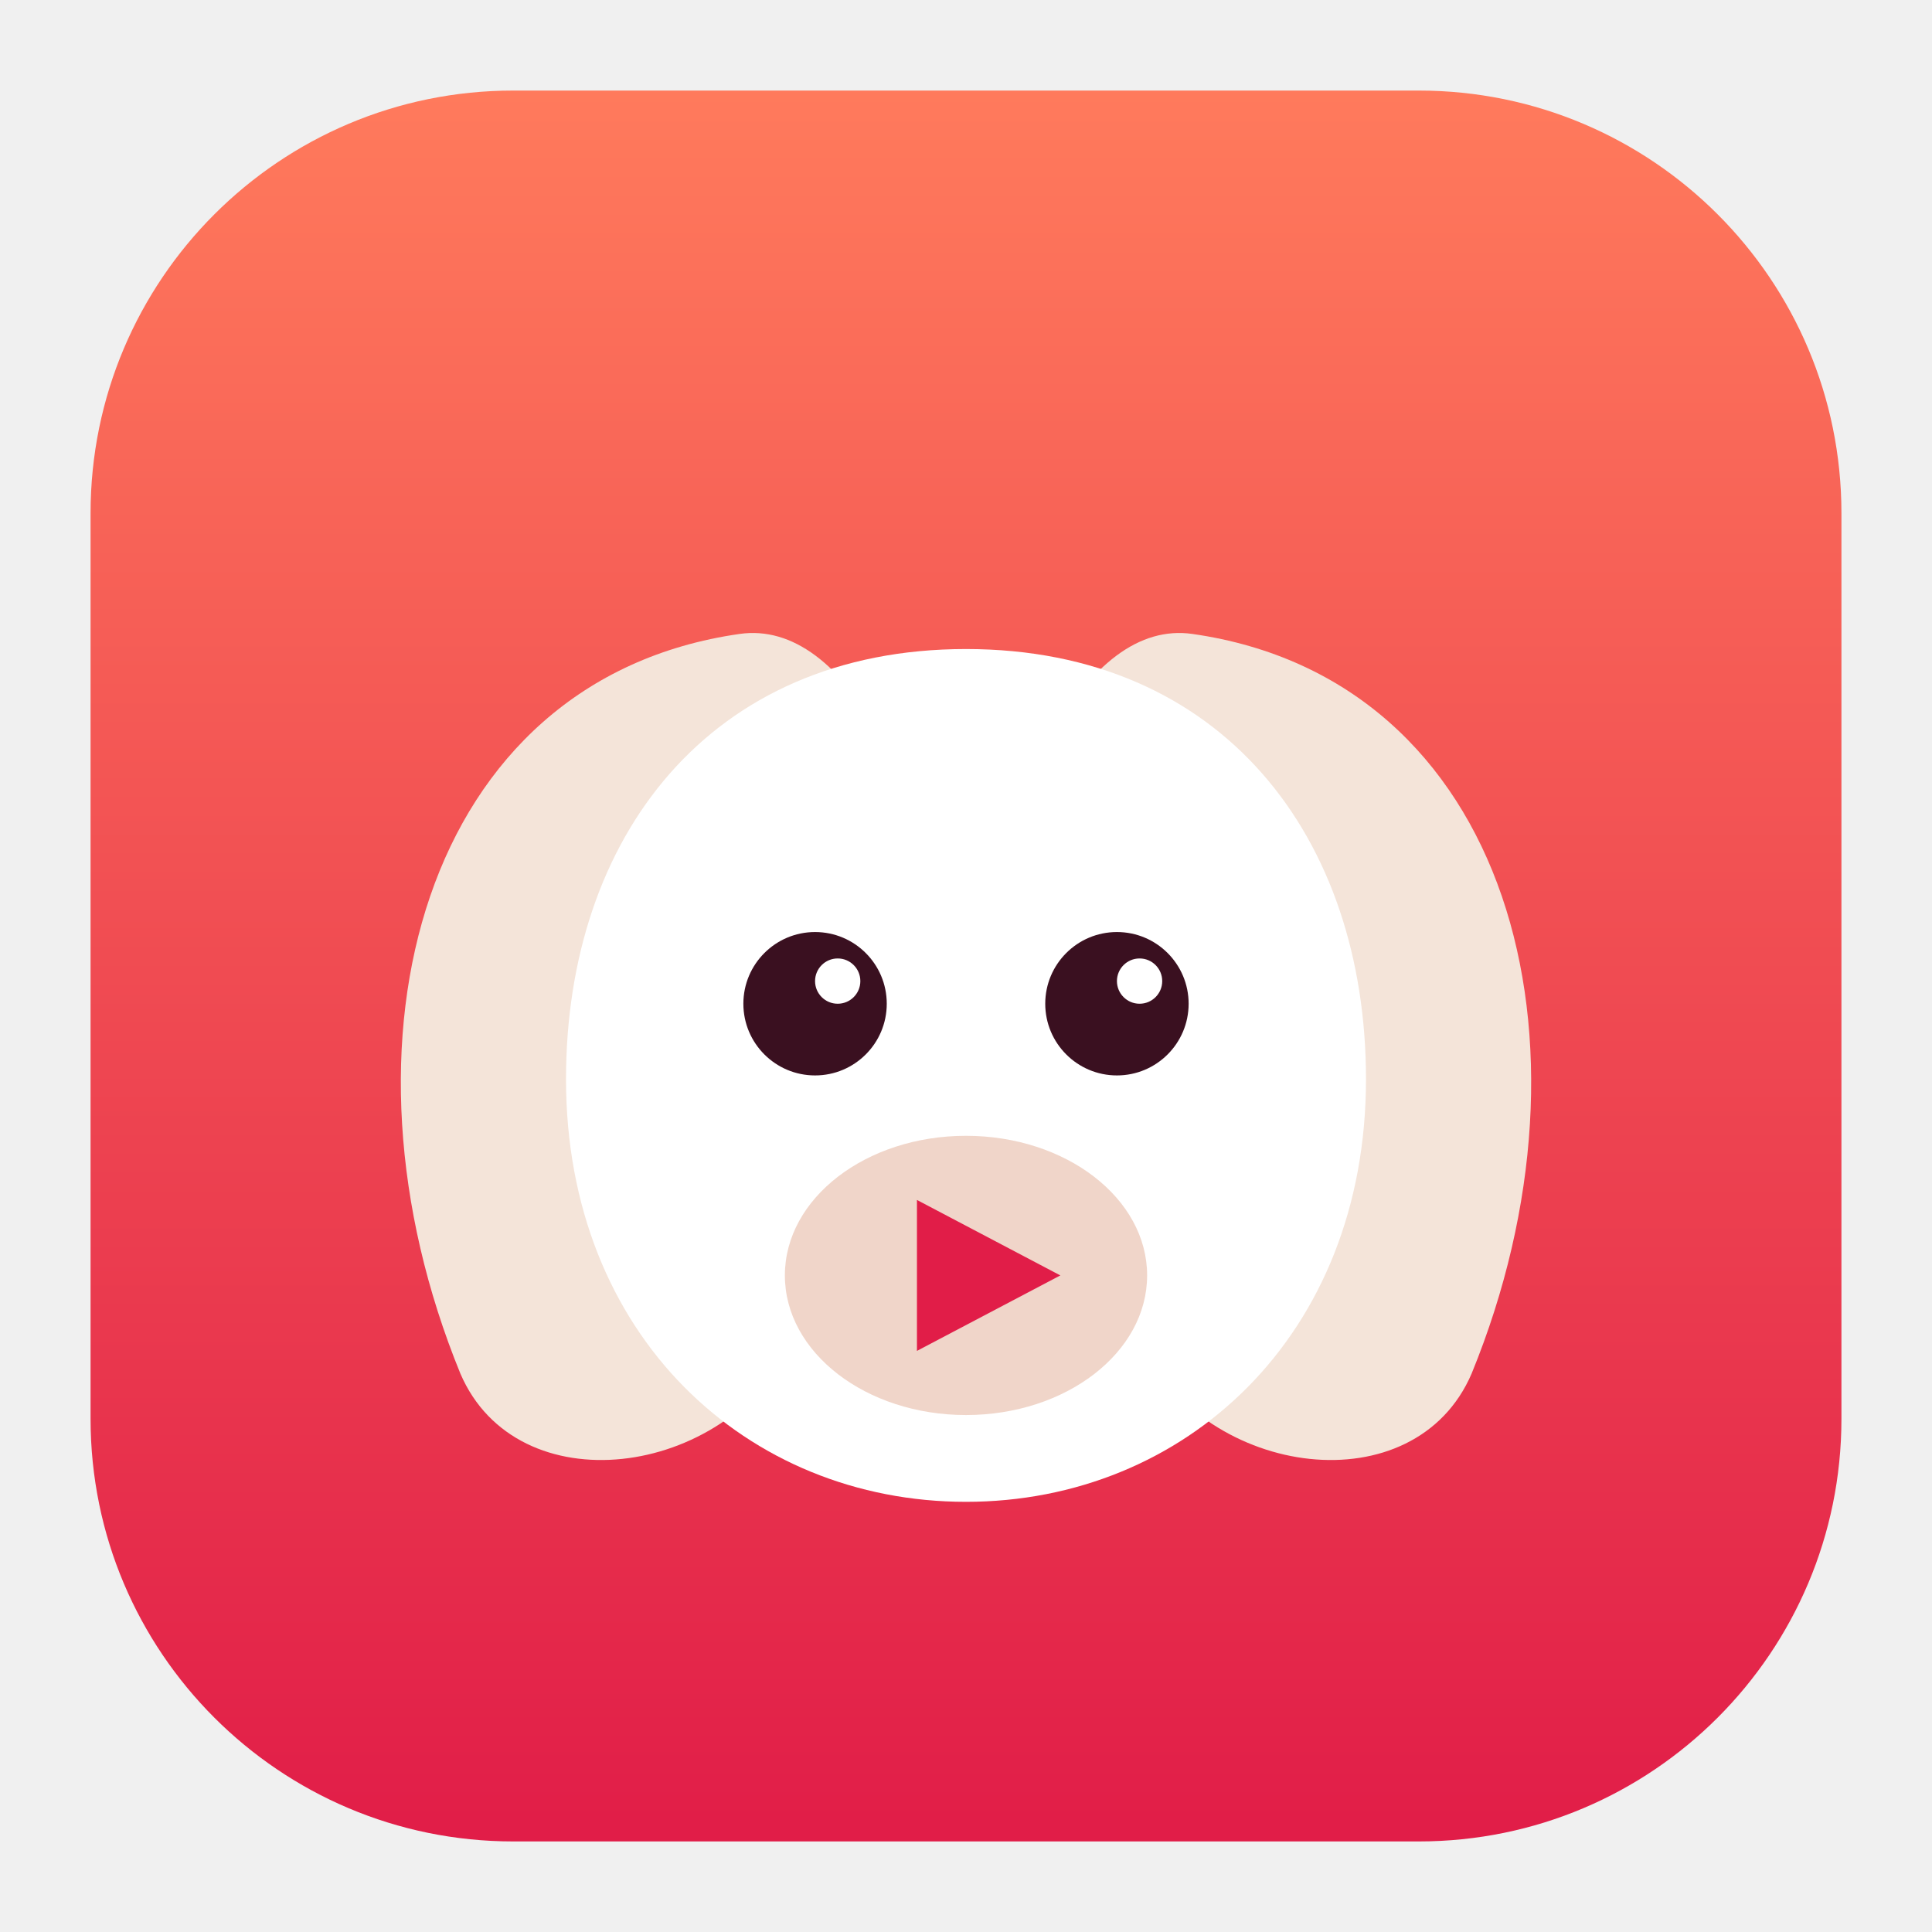
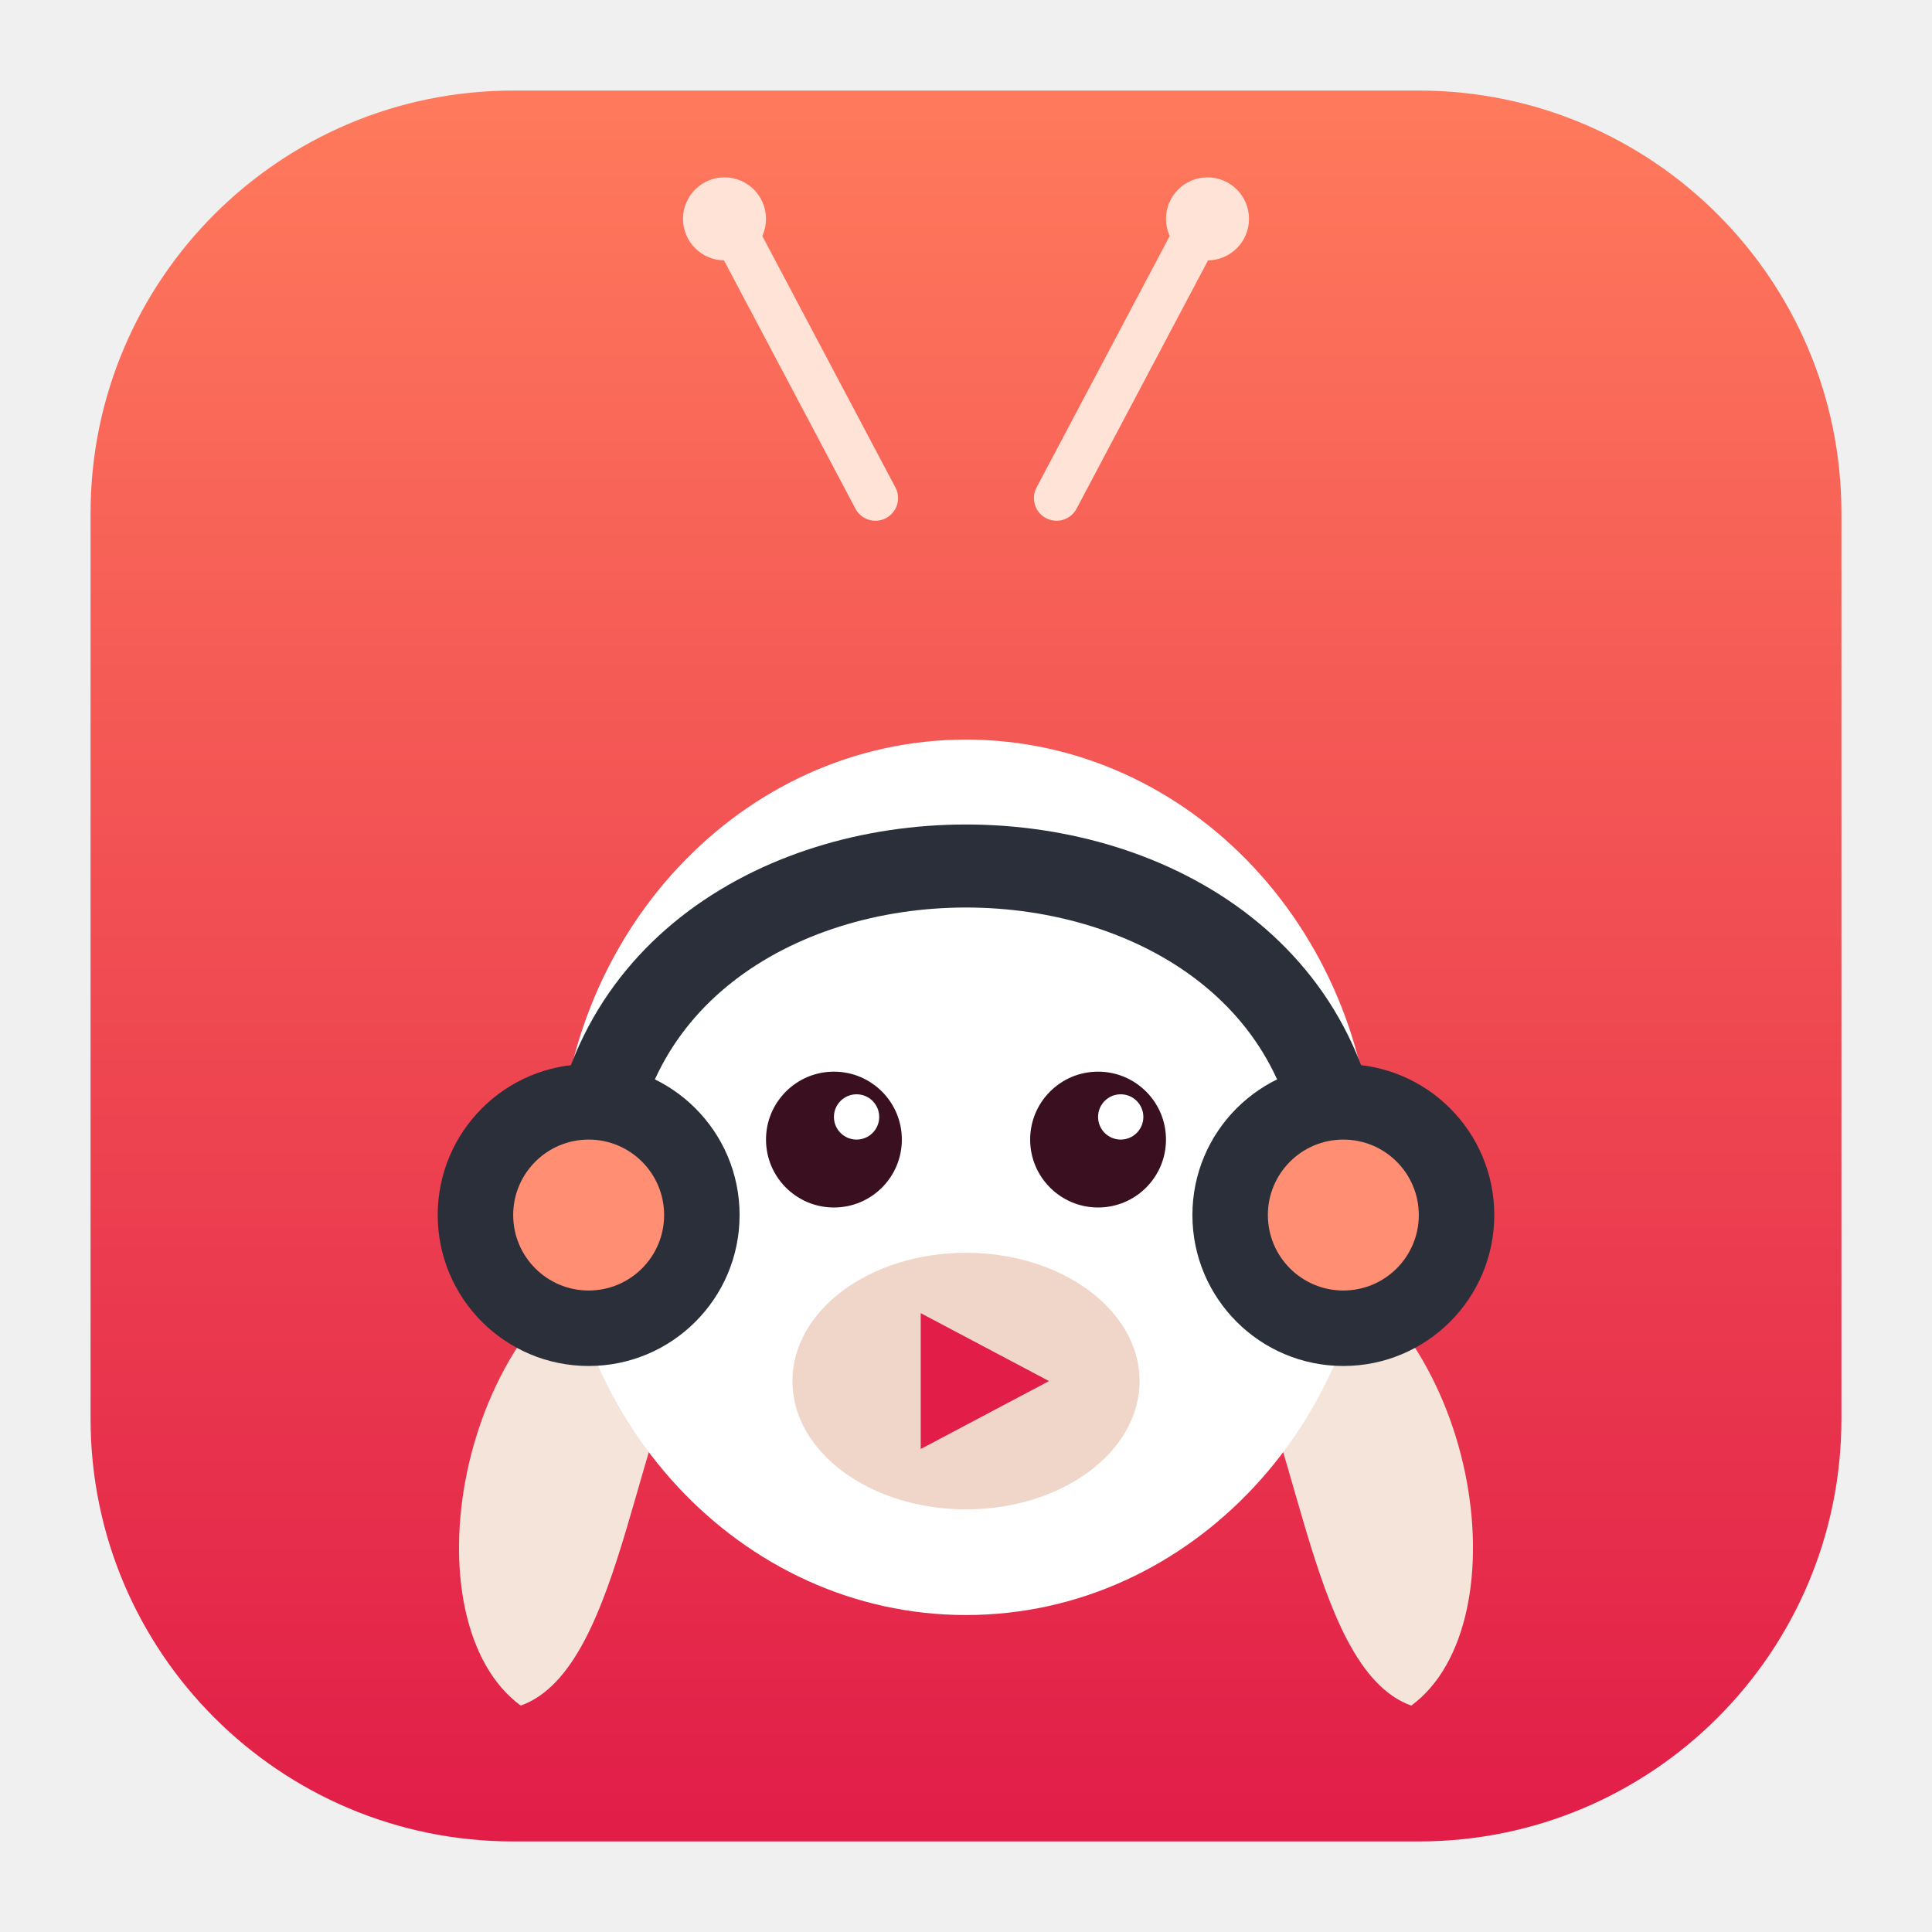
<svg xmlns="http://www.w3.org/2000/svg" viewBox="0 0 512 512" role="img" aria-label="MediaHound">
  <defs>
-     <linearGradient id="mhBg" x1="0" y1="0" x2="0" y2="1">
+     <linearGradient id="bg" x1="0" y1="0" x2="0" y2="1">
      <stop offset="0" stop-color="#FF7A5C" />
      <stop offset="1" stop-color="#E11D48" />
    </linearGradient>
  </defs>
-   <rect x="24" y="24" width="464" height="464" rx="112" fill="url(#mhBg)" />
-   <path d="M196 168 C112 180 86 276 122 364 C137 399 192 392 210 356 C190 300 196 230 234 196 C223 176 210 166 196 168 Z" fill="#F4E4D9" />
-   <path d="M316 168 C400 180 426 276 390 364 C375 399 320 392 302 356 C322 300 316 230 278 196 C289 176 302 166 316 168 Z" fill="#F4E4D9" />
-   <path d="M256 172 C324 172 362 222 362 286 C362 354 314 398 256 398 C198 398 150 354 150 286 C150 222 188 172 256 172 Z" fill="#FFFFFF" />
-   <circle cx="216" cy="266" r="19" fill="#3A1020" />
-   <circle cx="296" cy="266" r="19" fill="#3A1020" />
-   <circle cx="222" cy="260" r="6" fill="#FFFFFF" />
-   <circle cx="302" cy="260" r="6" fill="#FFFFFF" />
-   <ellipse cx="256" cy="338" rx="48" ry="37" fill="#F0D5C9" />
-   <path d="M243 318 L243 358 L281 338 Z" fill="#E11D48" />
+   <rect x="24" y="24" width="464" height="464" rx="112" fill="url(#bg)" />
+   <g stroke="#FFE3D7" stroke-width="12" stroke-linecap="round" fill="none">
+     <path d="M232 132 L196 64" />
+     <path d="M280 132 L316 64" />
+   </g>
+   <circle cx="192" cy="58" r="11" fill="#FFE3D7" />
+   <circle cx="320" cy="58" r="11" fill="#FFE3D7" />
+   <path d="M168 330 C120 350 108 430 138 452 C166 442 168 372 188 348 Z" fill="#F4E4D9" />
+   <path d="M344 330 C392 350 404 430 374 452 C346 442 344 372 324 348 Z" fill="#F4E4D9" />
+   <ellipse cx="256" cy="312" rx="108" ry="116" fill="#FFFFFF" />
+   <path d="M156 318 C156 200 356 200 356 318" fill="none" stroke="#2A2F3A" stroke-width="22" stroke-linecap="round" />
+   <circle cx="156" cy="322" r="40" fill="#2A2F3A" />
+   <circle cx="156" cy="322" r="20" fill="#FF8E73" />
+   <circle cx="356" cy="322" r="40" fill="#2A2F3A" />
+   <circle cx="356" cy="322" r="20" fill="#FF8E73" />
+   <circle cx="221" cy="302" r="18" fill="#3A1020" />
+   <circle cx="291" cy="302" r="18" fill="#3A1020" />
+   <circle cx="227" cy="296" r="6" fill="#FFFFFF" />
+   <circle cx="297" cy="296" r="6" fill="#FFFFFF" />
+   <ellipse cx="256" cy="366" rx="46" ry="34" fill="#F0D5C9" />
+   <path d="M244 348 L244 384 L278 366 Z" fill="#E11D48" />
</svg>
